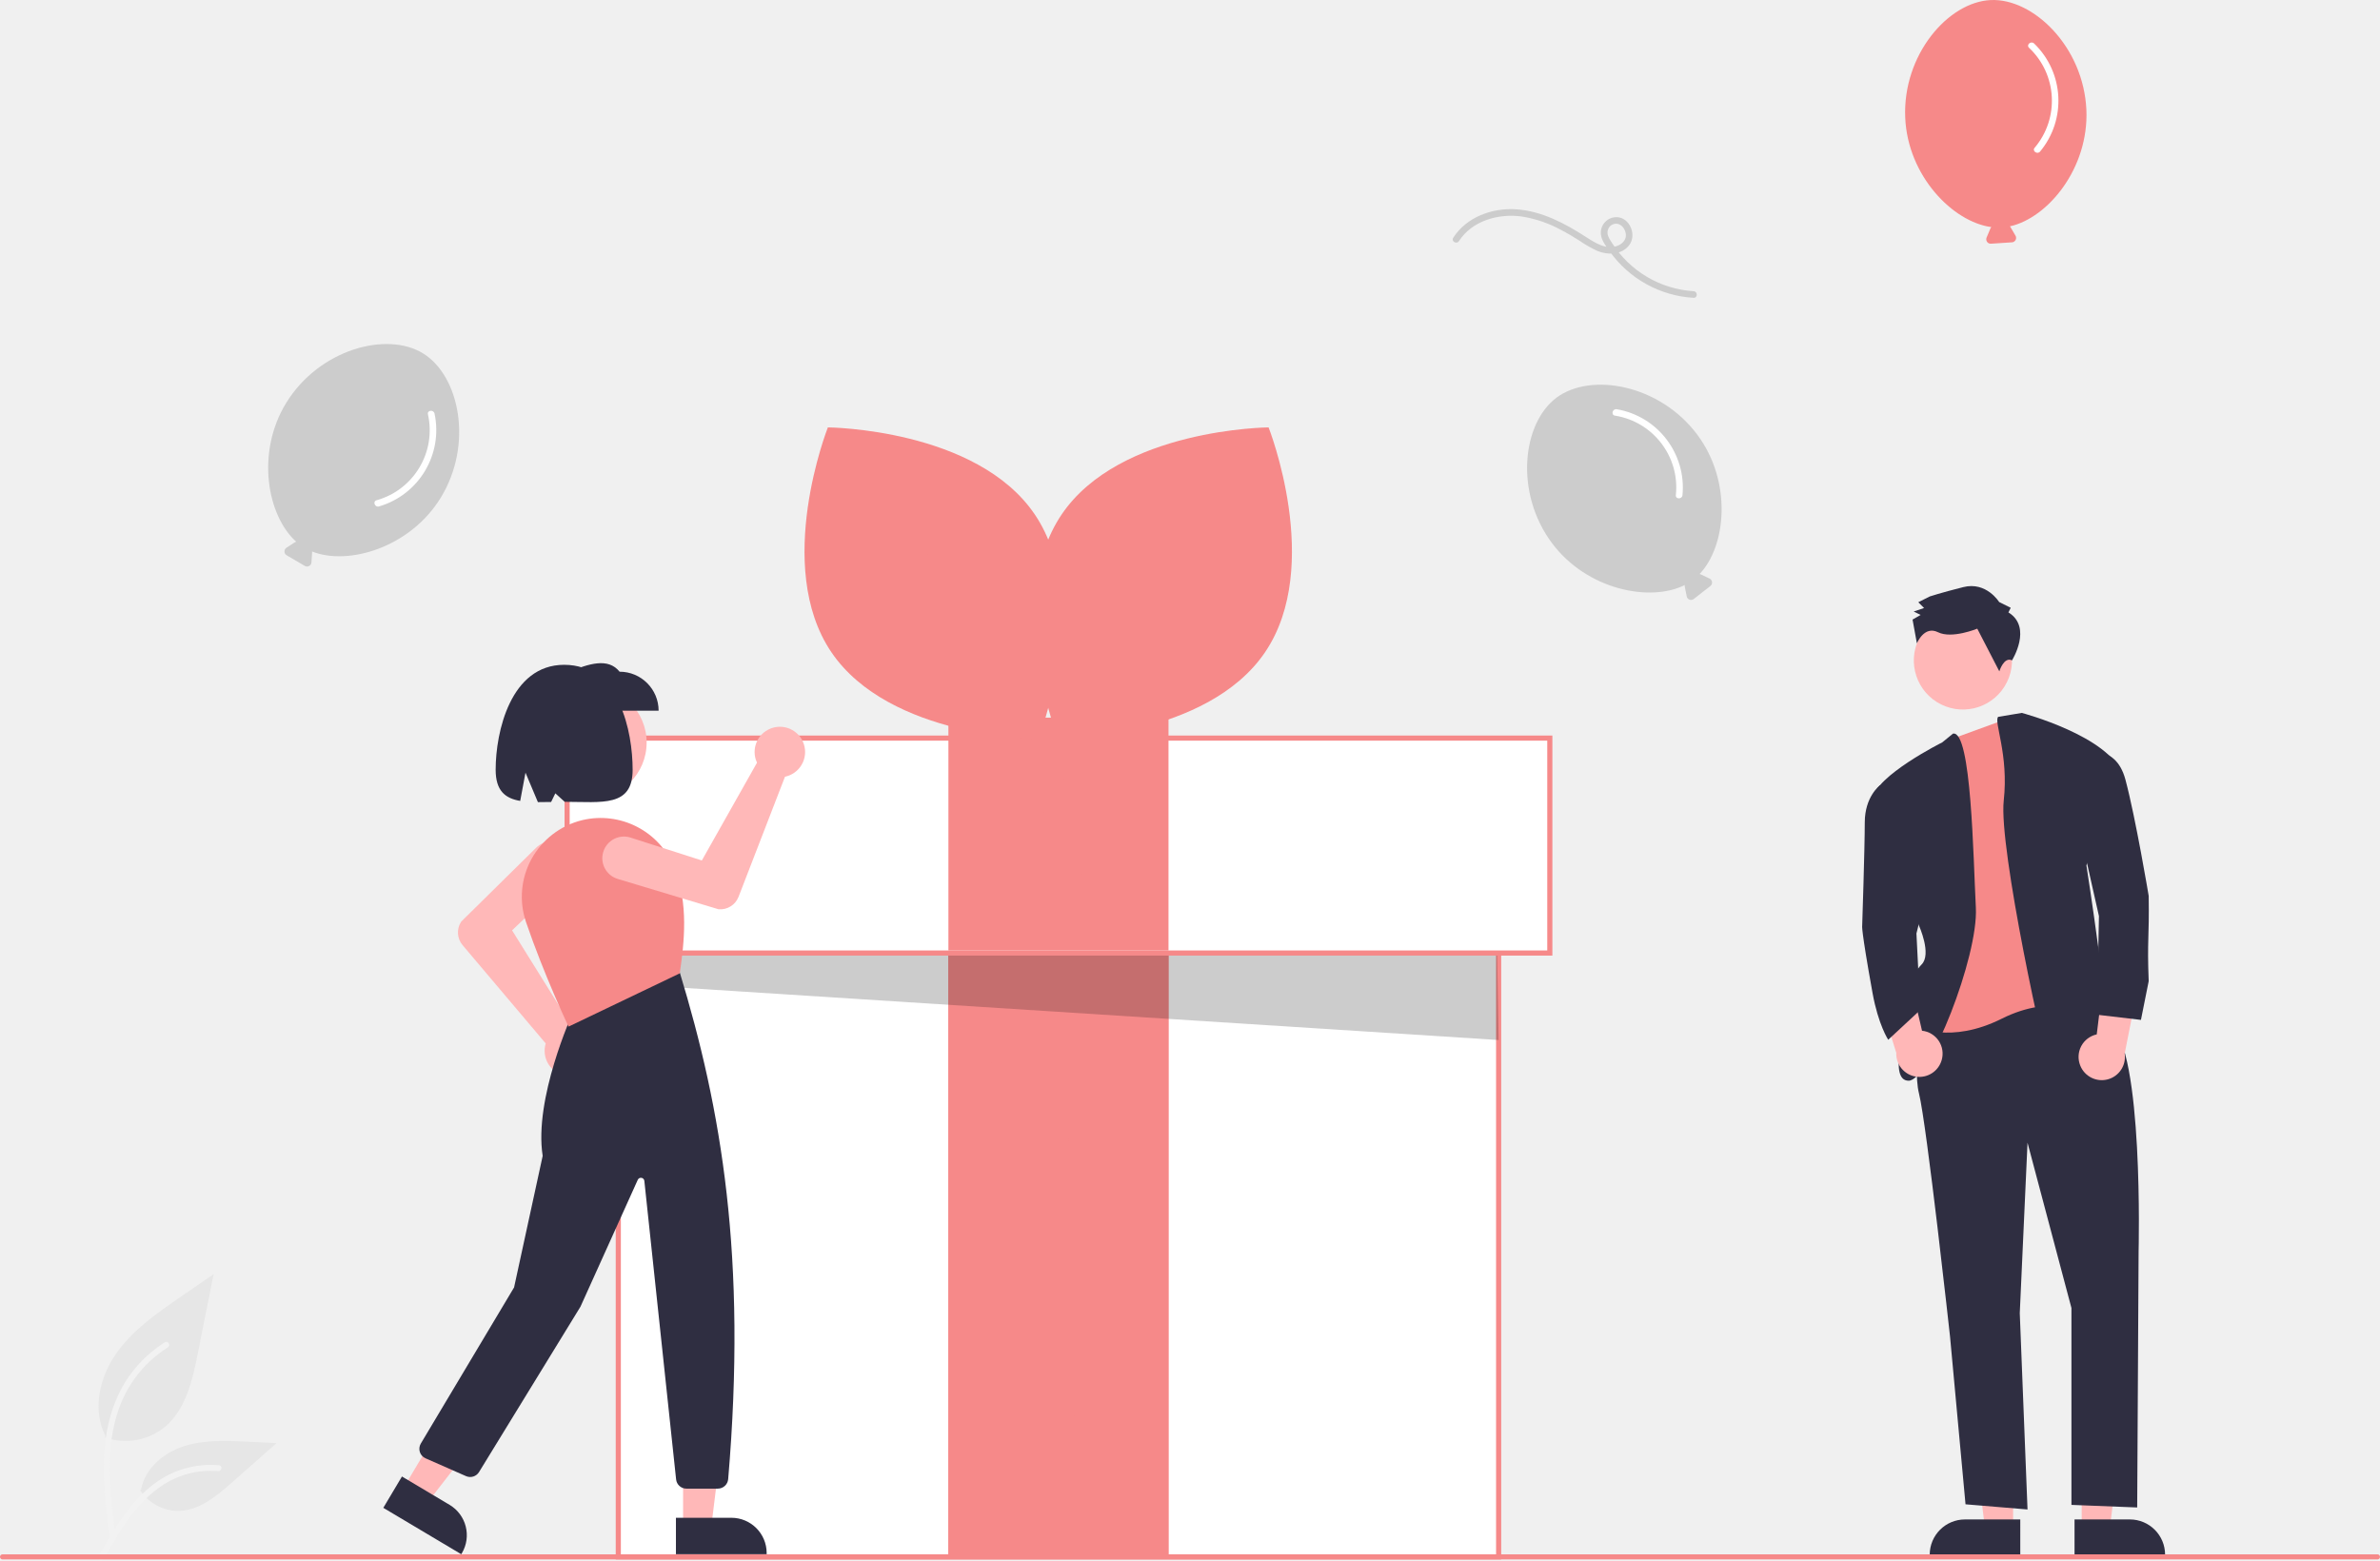
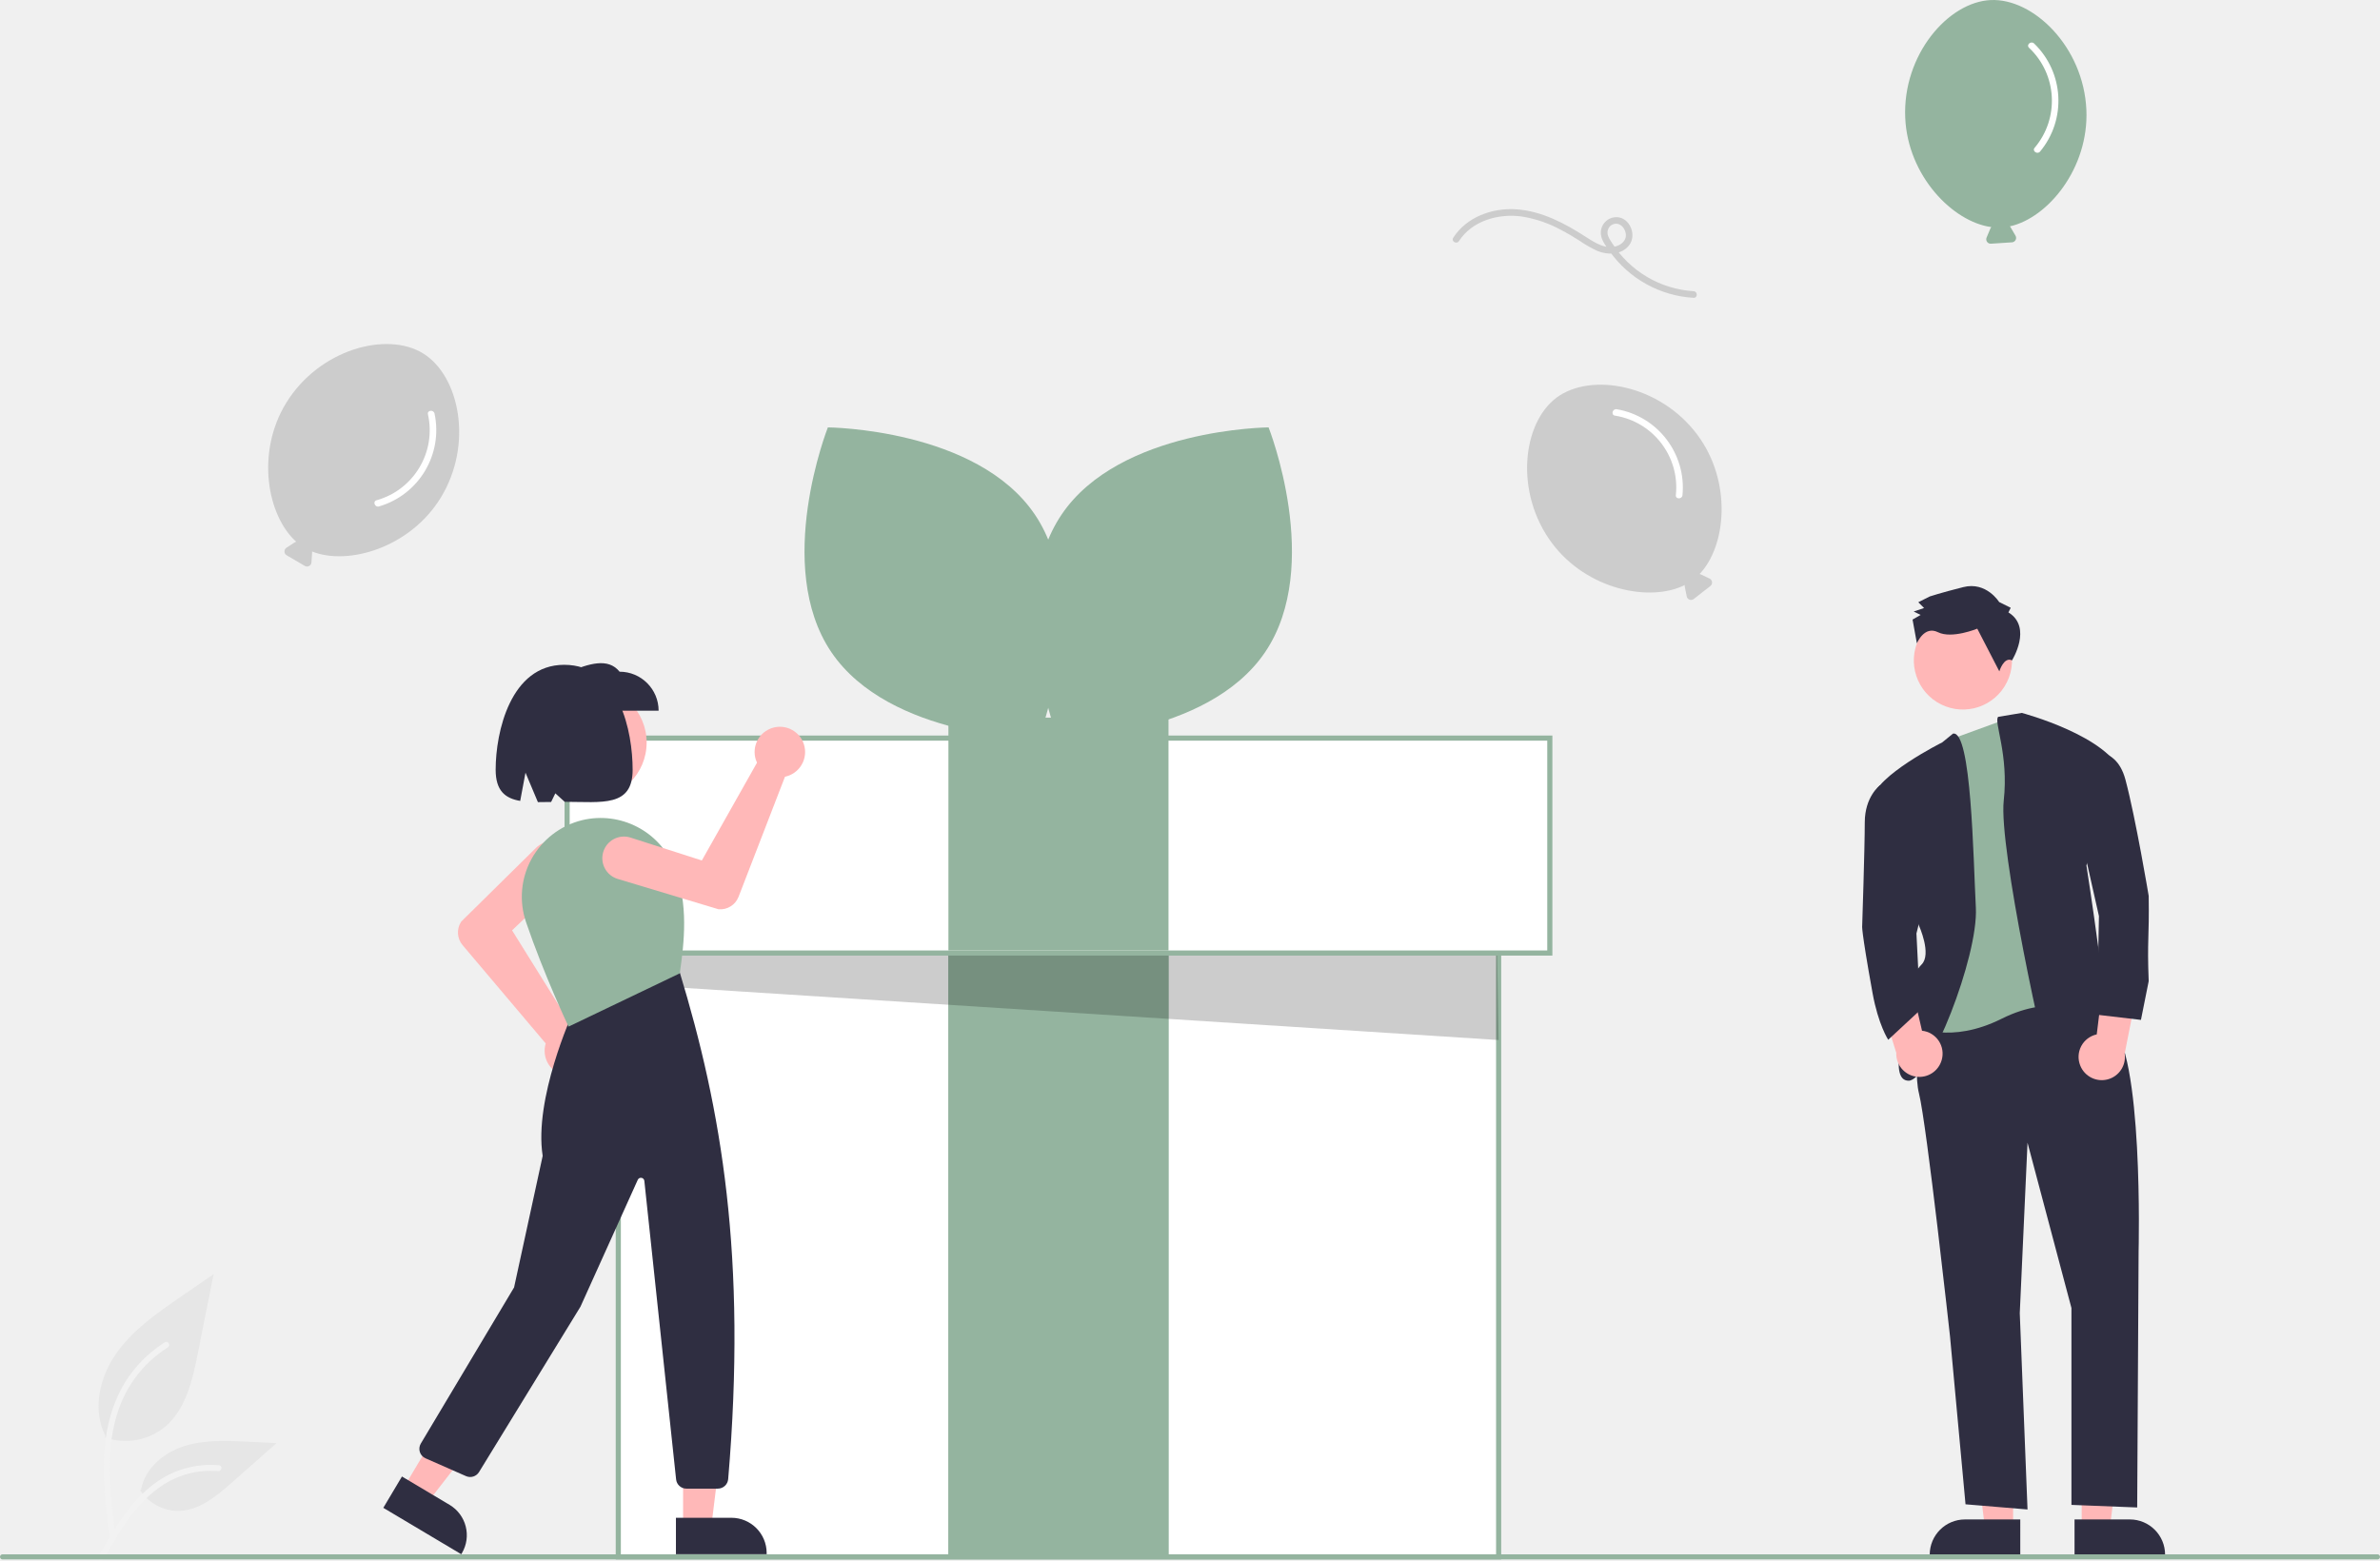
<svg xmlns="http://www.w3.org/2000/svg" data-name="Layer 1" width="930" height="609.874" viewBox="0 0 930 609.874">
  <path id="f5877e54-26d9-4110-bb17-7d90037dcb2b-86" data-name="Path 438" d="M176.062,706.849a24.215,24.215,0,0,0,23.383-4.119c8.19-6.874,10.758-18.196,12.847-28.682l6.18-31.017L205.533,651.94c-9.305,6.406-18.818,13.019-25.26,22.298s-9.252,21.947-4.078,31.988" transform="translate(-135 -145.0632)" fill="#e6e6e6" />
  <path id="af7e5462-cb8c-4c3a-a84b-026a28a01614-87" data-name="Path 439" d="M178.06,746.559c-1.628-11.864-3.304-23.881-2.159-35.872,1.015-10.649,4.264-21.049,10.878-29.579A49.206,49.206,0,0,1,199.404,669.668c1.262-.796,2.424,1.204,1.167,1.997a46.779,46.779,0,0,0-18.504,22.326c-4.029,10.246-4.675,21.416-3.982,32.3.419,6.582,1.311,13.121,2.206,19.653a1.198,1.198,0,0,1-.808,1.423,1.163,1.163,0,0,1-1.423-.808Z" transform="translate(-135 -145.0632)" fill="#f2f2f2" />
  <path id="b74da307-8ad0-4d1b-99e4-dedad26aca71-88" data-name="Path 442" d="M189.781,727.523a17.825,17.825,0,0,0,15.531,8.019c7.864-.373,14.418-5.86,20.317-11.07l17.452-15.409-11.55-.553c-8.306-.398-16.827-.771-24.738,1.793s-15.208,8.726-16.654,16.915" transform="translate(-135 -145.0632)" fill="#e6e6e6" />
  <path id="eea67ff0-2845-4236-af55-5d249be779f1-89" data-name="Path 443" d="M173.457,753.379c7.84-13.871,16.932-29.288,33.181-34.216a37.026,37.026,0,0,1,13.955-1.441c1.482.128,1.112,2.412-.367,2.285a34.398,34.398,0,0,0-22.272,5.892c-6.28,4.275-11.17,10.218-15.308,16.519-2.535,3.861-4.806,7.884-7.076,11.903C174.845,755.606,172.723,754.678,173.457,753.379Z" transform="translate(-135 -145.0632)" fill="#f2f2f2" />
  <rect x="241.602" y="315.468" width="344" height="293" fill="#fff" />
-   <path d="M721.602,754.531h-346v-295h346Zm-344-2h342v-291h-342Z" transform="translate(-135 -145.0632)" fill="#F68989" />
-   <rect x="370.602" y="372.468" width="86" height="236" fill="#F68989" />
-   <rect x="370.602" y="372.468" width="86" height="236" fill="#F68989" />
+   <path d="M721.602,754.531h-346v-295h346Zm-344-2h342v-291h-342Z" transform="translate(-135 -145.0632)" fill="#94B49F" />
+   <rect x="370.602" y="372.468" width="86" height="236" fill="#94B49F" />
+   <rect x="370.602" y="372.468" width="86" height="236" fill="#94B49F" />
  <polygon points="242.602 336.968 242.602 384.506 585.602 406.468 584.591 347.81 242.602 336.968" opacity="0.2" />
  <rect x="221.602" y="288.468" width="384" height="84" fill="#fff" />
-   <path d="M741.602,518.531h-386v-86h386Zm-384-2h382v-82h-382Z" transform="translate(-135 -145.0632)" fill="#F68989" />
-   <rect x="370.602" y="280.468" width="86" height="91" fill="#F68989" />
-   <path d="M539.394,346.188c22.701,33.652,1.312,87.775,1.312,87.775s-58.195-.436-80.897-34.088-1.312-87.775-1.312-87.775S516.693,312.536,539.394,346.188Z" transform="translate(-135 -145.0632)" fill="#F68989" />
-   <path d="M549.81,346.188c-22.701,33.652-1.312,87.775-1.312,87.775s58.195-.436,80.897-34.088,1.312-87.775,1.312-87.775S572.512,312.536,549.81,346.188Z" transform="translate(-135 -145.0632)" fill="#F68989" />
-   <circle cx="353.602" cy="217.468" r="9" fill="#F68989" />
-   <circle cx="407.602" cy="308.468" r="9" fill="#F68989" />
-   <circle cx="407.602" cy="505.468" r="9" fill="#F68989" />
-   <circle cx="377.602" cy="250.468" r="6" fill="#F68989" />
-   <circle cx="467.602" cy="199.468" r="6" fill="#F68989" />
-   <circle cx="428.602" cy="340.468" r="6" fill="#F68989" />
-   <circle cx="392.602" cy="418.468" r="6" fill="#F68989" />
-   <circle cx="423.602" cy="445.468" r="6" fill="#F68989" />
-   <circle cx="416.602" cy="558.468" r="6" fill="#F68989" />
+   <path d="M741.602,518.531h-386v-86h386Zm-384-2h382v-82h-382Z" transform="translate(-135 -145.0632)" fill="#94B49F" />
+   <rect x="370.602" y="280.468" width="86" height="91" fill="#94B49F" />
+   <path d="M539.394,346.188c22.701,33.652,1.312,87.775,1.312,87.775s-58.195-.436-80.897-34.088-1.312-87.775-1.312-87.775S516.693,312.536,539.394,346.188Z" transform="translate(-135 -145.0632)" fill="#94B49F" />
+   <path d="M549.81,346.188c-22.701,33.652-1.312,87.775-1.312,87.775s58.195-.436,80.897-34.088,1.312-87.775,1.312-87.775S572.512,312.536,549.81,346.188Z" transform="translate(-135 -145.0632)" fill="#94B49F" />
+   <circle cx="353.602" cy="217.468" r="9" fill="#94B49F" />
+   <circle cx="407.602" cy="308.468" r="9" fill="#94B49F" />
+   <circle cx="407.602" cy="505.468" r="9" fill="#94B49F" />
+   <circle cx="377.602" cy="250.468" r="6" fill="#94B49F" />
+   <circle cx="467.602" cy="199.468" r="6" fill="#94B49F" />
+   <circle cx="428.602" cy="340.468" r="6" fill="#94B49F" />
+   <circle cx="392.602" cy="418.468" r="6" fill="#94B49F" />
+   <circle cx="423.602" cy="445.468" r="6" fill="#94B49F" />
+   <circle cx="416.602" cy="558.468" r="6" fill="#94B49F" />
  <polygon points="786.636 597.422 775.663 597.421 770.442 555.095 786.638 555.096 786.636 597.422" fill="#ffb7b7" />
  <path d="M924.434,753.122l-35.383-.001v-.448a13.773,13.773,0,0,1,13.772-13.772h.001l21.611.001Z" transform="translate(-135 -145.0632)" fill="#2f2e41" />
  <polygon points="813.437 597.422 824.411 597.421 829.631 555.095 813.435 555.096 813.437 597.422" fill="#ffb7b7" />
  <path d="M945.638,738.902l21.611-.001h.001a13.773,13.773,0,0,1,13.772,13.772v.448l-35.383.001Z" transform="translate(-135 -145.0632)" fill="#2f2e41" />
  <circle cx="902.021" cy="403.187" r="19.18" transform="translate(4.5896 886.5343) rotate(-63.5798)" fill="#ffb7b7" />
  <path d="M887.898,535.13s-6.057,25.236-3.028,37.35,12.113,94.889,12.113,94.889l6.057,65.615,24.227,2.019-3.028-76.719,3.028-66.624L944.427,656.265v76.947l25.694,1.009.552-100.165s2.019-78.737-11.104-88.832-15.142-12.113-15.142-12.113Z" transform="translate(-135 -145.0632)" fill="#2f2e41" />
-   <path d="M924.471,424.09l22.985,12.113,3.028,104.983s-13.123-8.076-33.312,2.019-33.312,3.028-33.312,3.028l12.113-45.425-5.047-60.567,7.219-6.552Z" transform="translate(-135 -145.0632)" fill="#F68989" />
+   <path d="M924.471,424.09l22.985,12.113,3.028,104.983s-13.123-8.076-33.312,2.019-33.312,3.028-33.312,3.028l12.113-45.425-5.047-60.567,7.219-6.552Z" transform="translate(-135 -145.0632)" fill="#94B49F" />
  <path d="M898.147,431.779l-4.193,3.416s-26.246,13.123-27.255,22.208l18.17,49.463s5.047,11.104,1.009,15.142-8.076,14.132-7.066,19.18-6.057,26.246,2.019,26.246,27.255-48.454,26.246-67.633S905.369,430.382,898.147,431.779Z" transform="translate(-135 -145.0632)" fill="#2f2e41" />
  <path d="M915.793,425.228l9.246-1.539s34.321,9.085,39.369,24.227l-14.132,35.331s10.095,64.605,7.066,64.605H954.313s8.076,6.057,3.028,8.076-17.161,18.17-20.189,11.104-21.199-90.851-19.18-109.021S914,427.131,915.793,425.228Z" transform="translate(-135 -145.0632)" fill="#2f2e41" />
  <path d="M919.805,384.407l.898-1.808-4.52-2.246s-4.986-8.113-14.009-5.833-13.083,3.645-13.083,3.645l-4.509,2.269,2.263,2.251-4.06,1.365,2.712,1.347-3.156,1.814,1.699,9.298s2.821-7.052,8.245-4.357,15.346-1.393,15.346-1.393l8.62,16.682s1.778-5.848,4.949-4.288C921.201,403.151,929.3,390.252,919.805,384.407Z" transform="translate(-135 -145.0632)" fill="#2f2e41" />
  <path d="M947.882,561.54A9.001,9.001,0,0,1,954.316,549.33l3.886-31.748L970.863,528.35l-5.631,28.498a9.049,9.049,0,0,1-17.349,4.693Z" transform="translate(-135 -145.0632)" fill="#ffb7b7" />
  <path d="M893.729,559.356a9.001,9.001,0,0,0-7.692-11.459L878.807,516.739,867.359,528.789,875.98,556.529a9.049,9.049,0,0,0,17.749,2.826Z" transform="translate(-135 -145.0632)" fill="#ffb7b7" />
  <path d="M948.37,439.69s13.123-5.047,17.161,10.095,9.085,45.425,9.085,45.425c.251,16.84-.644,16.84,0,33.312l-3.028,15.142-17.161-2.019.748-38.546-8.824-39.182Z" transform="translate(-135 -145.0632)" fill="#2f2e41" />
  <path d="M875.784,451.346l-6.222.666s-5.891,4.382-5.891,14.476-1.009,40.378-1.009,40.378-.573.709,4.038,26.246c2.247,12.447,6.13,18.321,6.13,18.321l12.531-11.636L883.86,509.894l4.038-16.151Z" transform="translate(-135 -145.0632)" fill="#2f2e41" />
-   <path d="M1064,754.531H136a1,1,0,0,1,0-2h928a1,1,0,0,1,0,2Z" transform="translate(-135 -145.0632)" fill="#F68989" />
+   <path d="M1064,754.531H136a1,1,0,0,1,0-2h928a1,1,0,0,1,0,2Z" transform="translate(-135 -145.0632)" fill="#94B49F" />
  <circle cx="230.649" cy="290.205" r="22.028" fill="#ffb8b8" />
  <path d="M357.696,565.61q-.416,0-.836-.037a9.868,9.868,0,0,1-8.856-11.763,9.239,9.239,0,0,1,.242-.938l-32.511-38.451a7.663,7.663,0,0,1-.533-9.134l.059-.072,29.264-28.855a8.459,8.459,0,0,1,11.878,12.047q-.055.054-.111.108l-21.195,20.15L358.299,545.905a9.39,9.39,0,0,1,1.309.161,9.868,9.868,0,0,1-1.913,19.544Z" transform="translate(-135 -145.0632)" fill="#ffb8b8" />
  <polygon points="266.928 596.776 277.924 596.776 283.154 554.366 266.926 554.367 266.928 596.776" fill="#ffb8b8" />
  <path d="M399.124,738.25l21.654-.001h.001a13.799,13.799,0,0,1,13.8,13.799v.449l-35.453.001Z" transform="translate(-135 -145.0632)" fill="#2f2e41" />
  <polygon points="157.641 581.575 167.089 587.2 193.281 553.436 179.338 545.134 157.641 581.575" fill="#ffb8b8" />
  <path d="M292.068,722.118l18.605,11.078.001 0a13.799,13.799,0,0,1,4.797,18.916l-0.0 0-.229.385L284.779,734.361Z" transform="translate(-135 -145.0632)" fill="#2f2e41" />
  <path d="M415.518,726.86H403.206a4.029,4.029,0,0,1-4.013-3.609l-12.413-116.678a1.346,1.346,0,0,0-2.564-.412l-22.393,49.584-39.645,64.646a4.055,4.055,0,0,1-5.066,1.584l-15.838-6.968a4.037,4.037,0,0,1-1.839-5.765l36.444-61.023,11.177-51.415c-3.515-22.297,11.555-55.447,11.708-55.78l.075-.162,41.512-16.225.208.255c16.371,53.724,26.347,111.54,18.981,198.272A4.063,4.063,0,0,1,415.518,726.86Z" transform="translate(-135 -145.0632)" fill="#2f2e41" />
-   <path d="M357.168,546.294l-.193-.406c-.092-.194-9.323-19.663-16.438-40.47a30.691,30.691,0,0,1,2.128-24.596,31.026,31.026,0,0,1,19.785-15.214h0a31.064,31.064,0,0,1,36.055,18.604c5.644,14.114,3.845,29.179,2.152,41.027l-.034.237-.216.103Z" transform="translate(-135 -145.0632)" fill="#F68989" />
+   <path d="M357.168,546.294l-.193-.406c-.092-.194-9.323-19.663-16.438-40.47a30.691,30.691,0,0,1,2.128-24.596,31.026,31.026,0,0,1,19.785-15.214h0a31.064,31.064,0,0,1,36.055,18.604c5.644,14.114,3.845,29.179,2.152,41.027l-.034.237-.216.103Z" transform="translate(-135 -145.0632)" fill="#94B49F" />
  <path d="M392.357,422.825H357.379V407.579c7.677-3.05,15.19-5.644,19.731,0a15.247,15.247,0,0,1,15.247,15.247Z" transform="translate(-135 -145.0632)" fill="#2f2e41" />
  <path d="M355.443,404.888c-20.91,0-26.763,26.21-26.763,40.997,0,8.246,3.729,11.196,9.59,12.194l2.07-11.038,4.847,11.513c1.646.008,3.375-.024,5.168-.057l1.643-3.384,3.665,3.323c14.679.022,26.542,2.162,26.542-12.551C382.205,431.098,377.072,404.888,355.443,404.888Z" transform="translate(-135 -145.0632)" fill="#2f2e41" />
  <path d="M448.387,434.222q.199.365.369.751a9.868,9.868,0,0,1-6.077,13.412,9.242,9.242,0,0,1-.939.237l-18.157,46.966a7.663,7.663,0,0,1-7.76,4.847l-.091-.017-39.353-11.847a8.459,8.459,0,0,1,4.878-16.2q.074.022.147.046l27.844,8.94,21.557-38.217a9.387,9.387,0,0,1-.486-1.226,9.868,9.868,0,0,1,18.069-7.692Z" transform="translate(-135 -145.0632)" fill="#ffb8b8" />
  <path d="M798.219,314.932c-14.711-19.687-41.636-24.438-55.016-14.441s-16.453,37.166-1.742,56.853c13.617,18.223,38.288,23.193,51.876,16.366a1.706,1.706,0,0,0-.008.647l.766,3.787a1.728,1.728,0,0,0,2.758,1.019l6.487-5.068a1.728,1.728,0,0,0-.321-2.923l-3.49-1.66a1.71,1.71,0,0,0-.384-.121C809.62,358.319,811.865,333.194,798.219,314.932Z" transform="translate(-135 -145.0632)" fill="#ccc" />
  <path d="M766.04,307.499a28.432,28.432,0,0,1,23.812,31.085c-.158,1.66,2.435,1.649,2.592,0a31.088,31.088,0,0,0-25.715-33.584C765.097,304.722,764.396,307.219,766.04,307.499Z" transform="translate(-135 -145.0632)" fill="#fff" />
  <path d="M307.198,339.624c12.862-20.942,7.332-47.719-6.9-56.459s-40.615-1.563-53.476,19.379c-11.905,19.385-7.412,44.147,3.952,54.253a1.707,1.707,0,0,0-.604.232l-3.237,2.111a1.728,1.728,0,0,0,.071,2.939l7.106,4.157a1.728,1.728,0,0,0,2.597-1.378l.253-3.856a1.71,1.71,0,0,0-.03-.401C271.089,366.244,295.267,359.051,307.198,339.624Z" transform="translate(-135 -145.0632)" fill="#ccc" />
  <path d="M302.22,306.975a28.432,28.432,0,0,1-20.092,33.609c-1.601.466-.633,2.872.957,2.409a31.088,31.088,0,0,0,21.712-36.301C304.452,305.073,301.873,305.344,302.22,306.975Z" transform="translate(-135 -145.0632)" fill="#fff" />
-   <path d="M950.265,187.99c-1.075-24.553-20.654-43.638-37.34-42.907s-34.521,21.454-33.446,46.007c.995,22.727,18.588,40.723,33.662,42.73a1.706,1.706,0,0,0-.371.53l-1.499,3.562a1.728,1.728,0,0,0,1.705,2.395l8.215-.537a1.728,1.728,0,0,0,1.38-2.596l-1.95-3.336a1.71,1.71,0,0,0-.249-.316C935.262,230.267,951.262,210.767,950.265,187.99Z" transform="translate(-135 -145.0632)" fill="#F68989" />
+   <path d="M950.265,187.99c-1.075-24.553-20.654-43.638-37.34-42.907s-34.521,21.454-33.446,46.007c.995,22.727,18.588,40.723,33.662,42.73a1.706,1.706,0,0,0-.371.53l-1.499,3.562a1.728,1.728,0,0,0,1.705,2.395l8.215-.537a1.728,1.728,0,0,0,1.38-2.596l-1.95-3.336a1.71,1.71,0,0,0-.249-.316C935.262,230.267,951.262,210.767,950.265,187.99Z" transform="translate(-135 -145.0632)" fill="#94B49F" />
  <path d="M927.854,163.732a28.432,28.432,0,0,1,2.181,39.096c-1.065,1.283,1.084,2.734,2.142,1.459a31.088,31.088,0,0,0-2.347-42.234C928.638,160.906,926.652,162.575,927.854,163.732Z" transform="translate(-135 -145.0632)" fill="#fff" />
  <path d="M796.775,258.872a40.784,40.784,0,0,1-31.9-18.896c-.966-1.544-2.226-3.24-1.558-5.141a3.38,3.38,0,0,1,3.502-2.339c1.971.24,3.243,2.168,3.486,4.016.275,2.096-1.203,3.741-3.029,4.52-4.461,1.903-8.962-1.038-12.595-3.385-8.28-5.348-17.387-10.184-27.42-10.794-9.283-.564-19.237,3.076-24.4,11.126-.903,1.408,1.339,2.71,2.238,1.308,5.121-7.983,15.472-10.851,24.473-9.617a47.576,47.576,0,0,1,15.313,5.199c2.474,1.284,4.873,2.707,7.224,4.203a46.096,46.096,0,0,0,7.085,4.062c4.132,1.697,9.601,1.565,12.487-2.343,2.692-3.645.612-9.715-3.892-10.739a6.085,6.085,0,0,0-7.128,7.239c.449,2.147,2.066,4.248,3.317,6.002a43.379,43.379,0,0,0,32.795,18.17c1.667.082,1.663-2.51,0-2.592Z" transform="translate(-135 -145.0632)" fill="#ccc" />
</svg>
